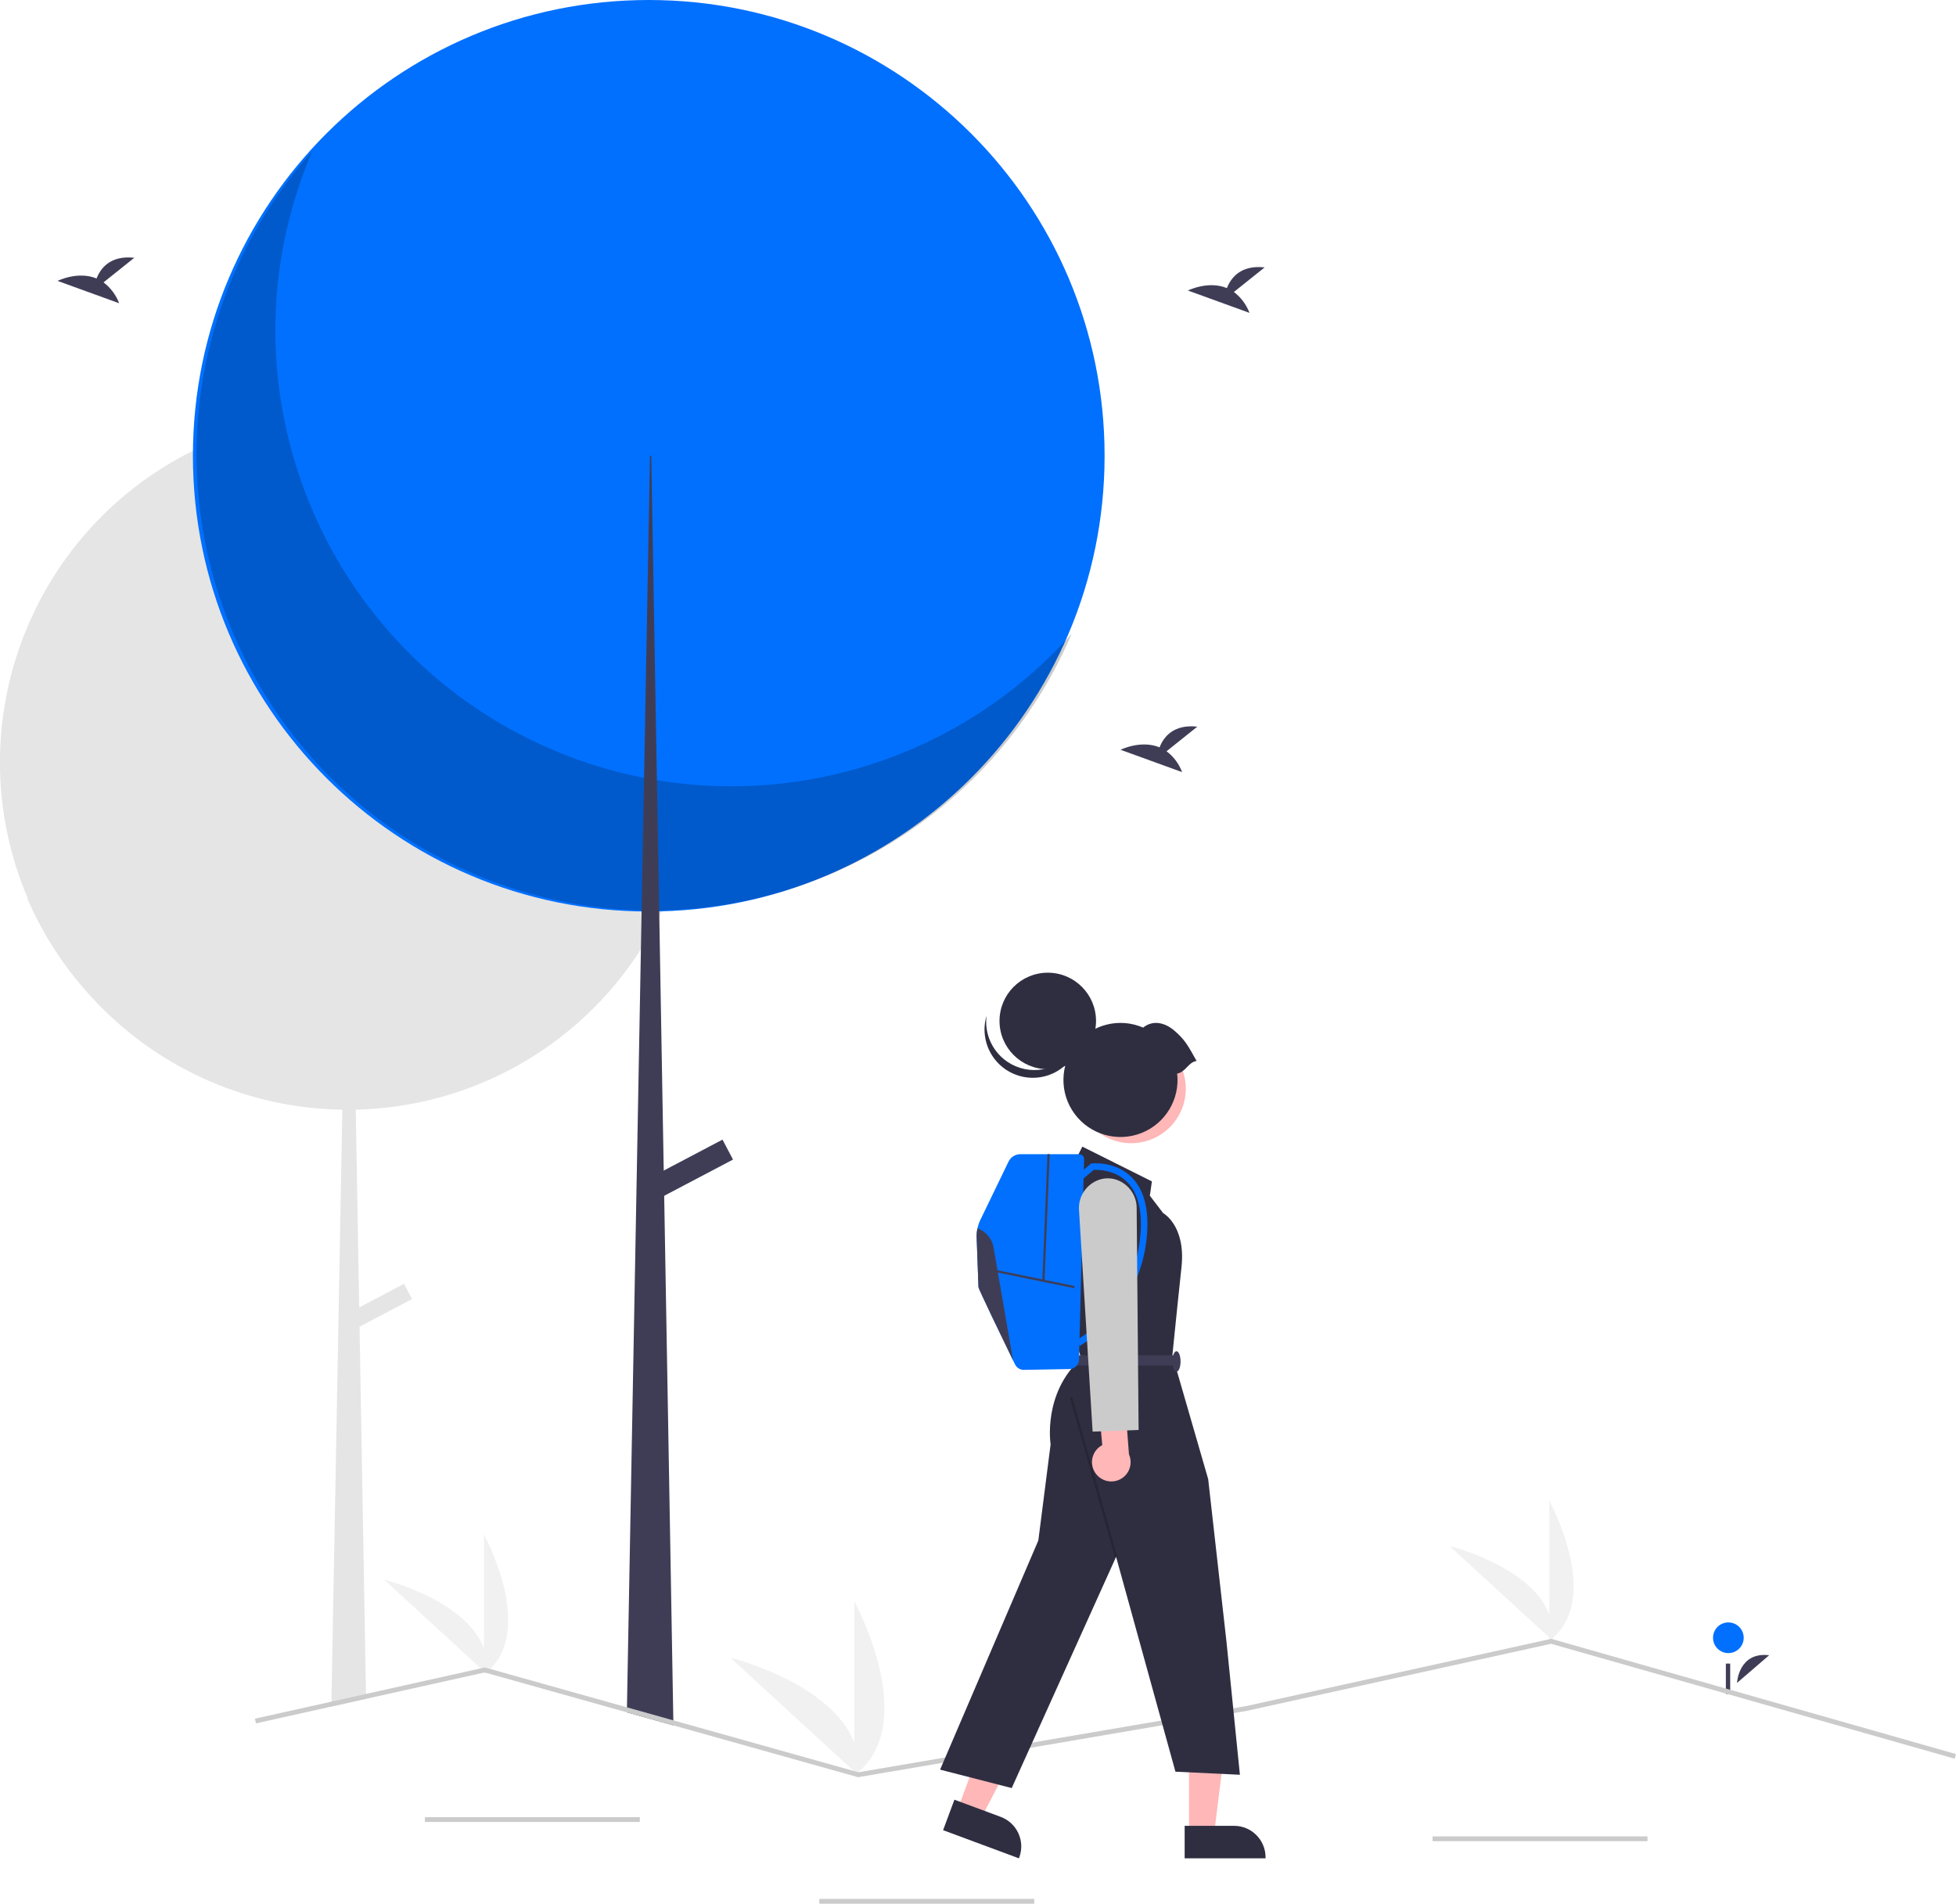
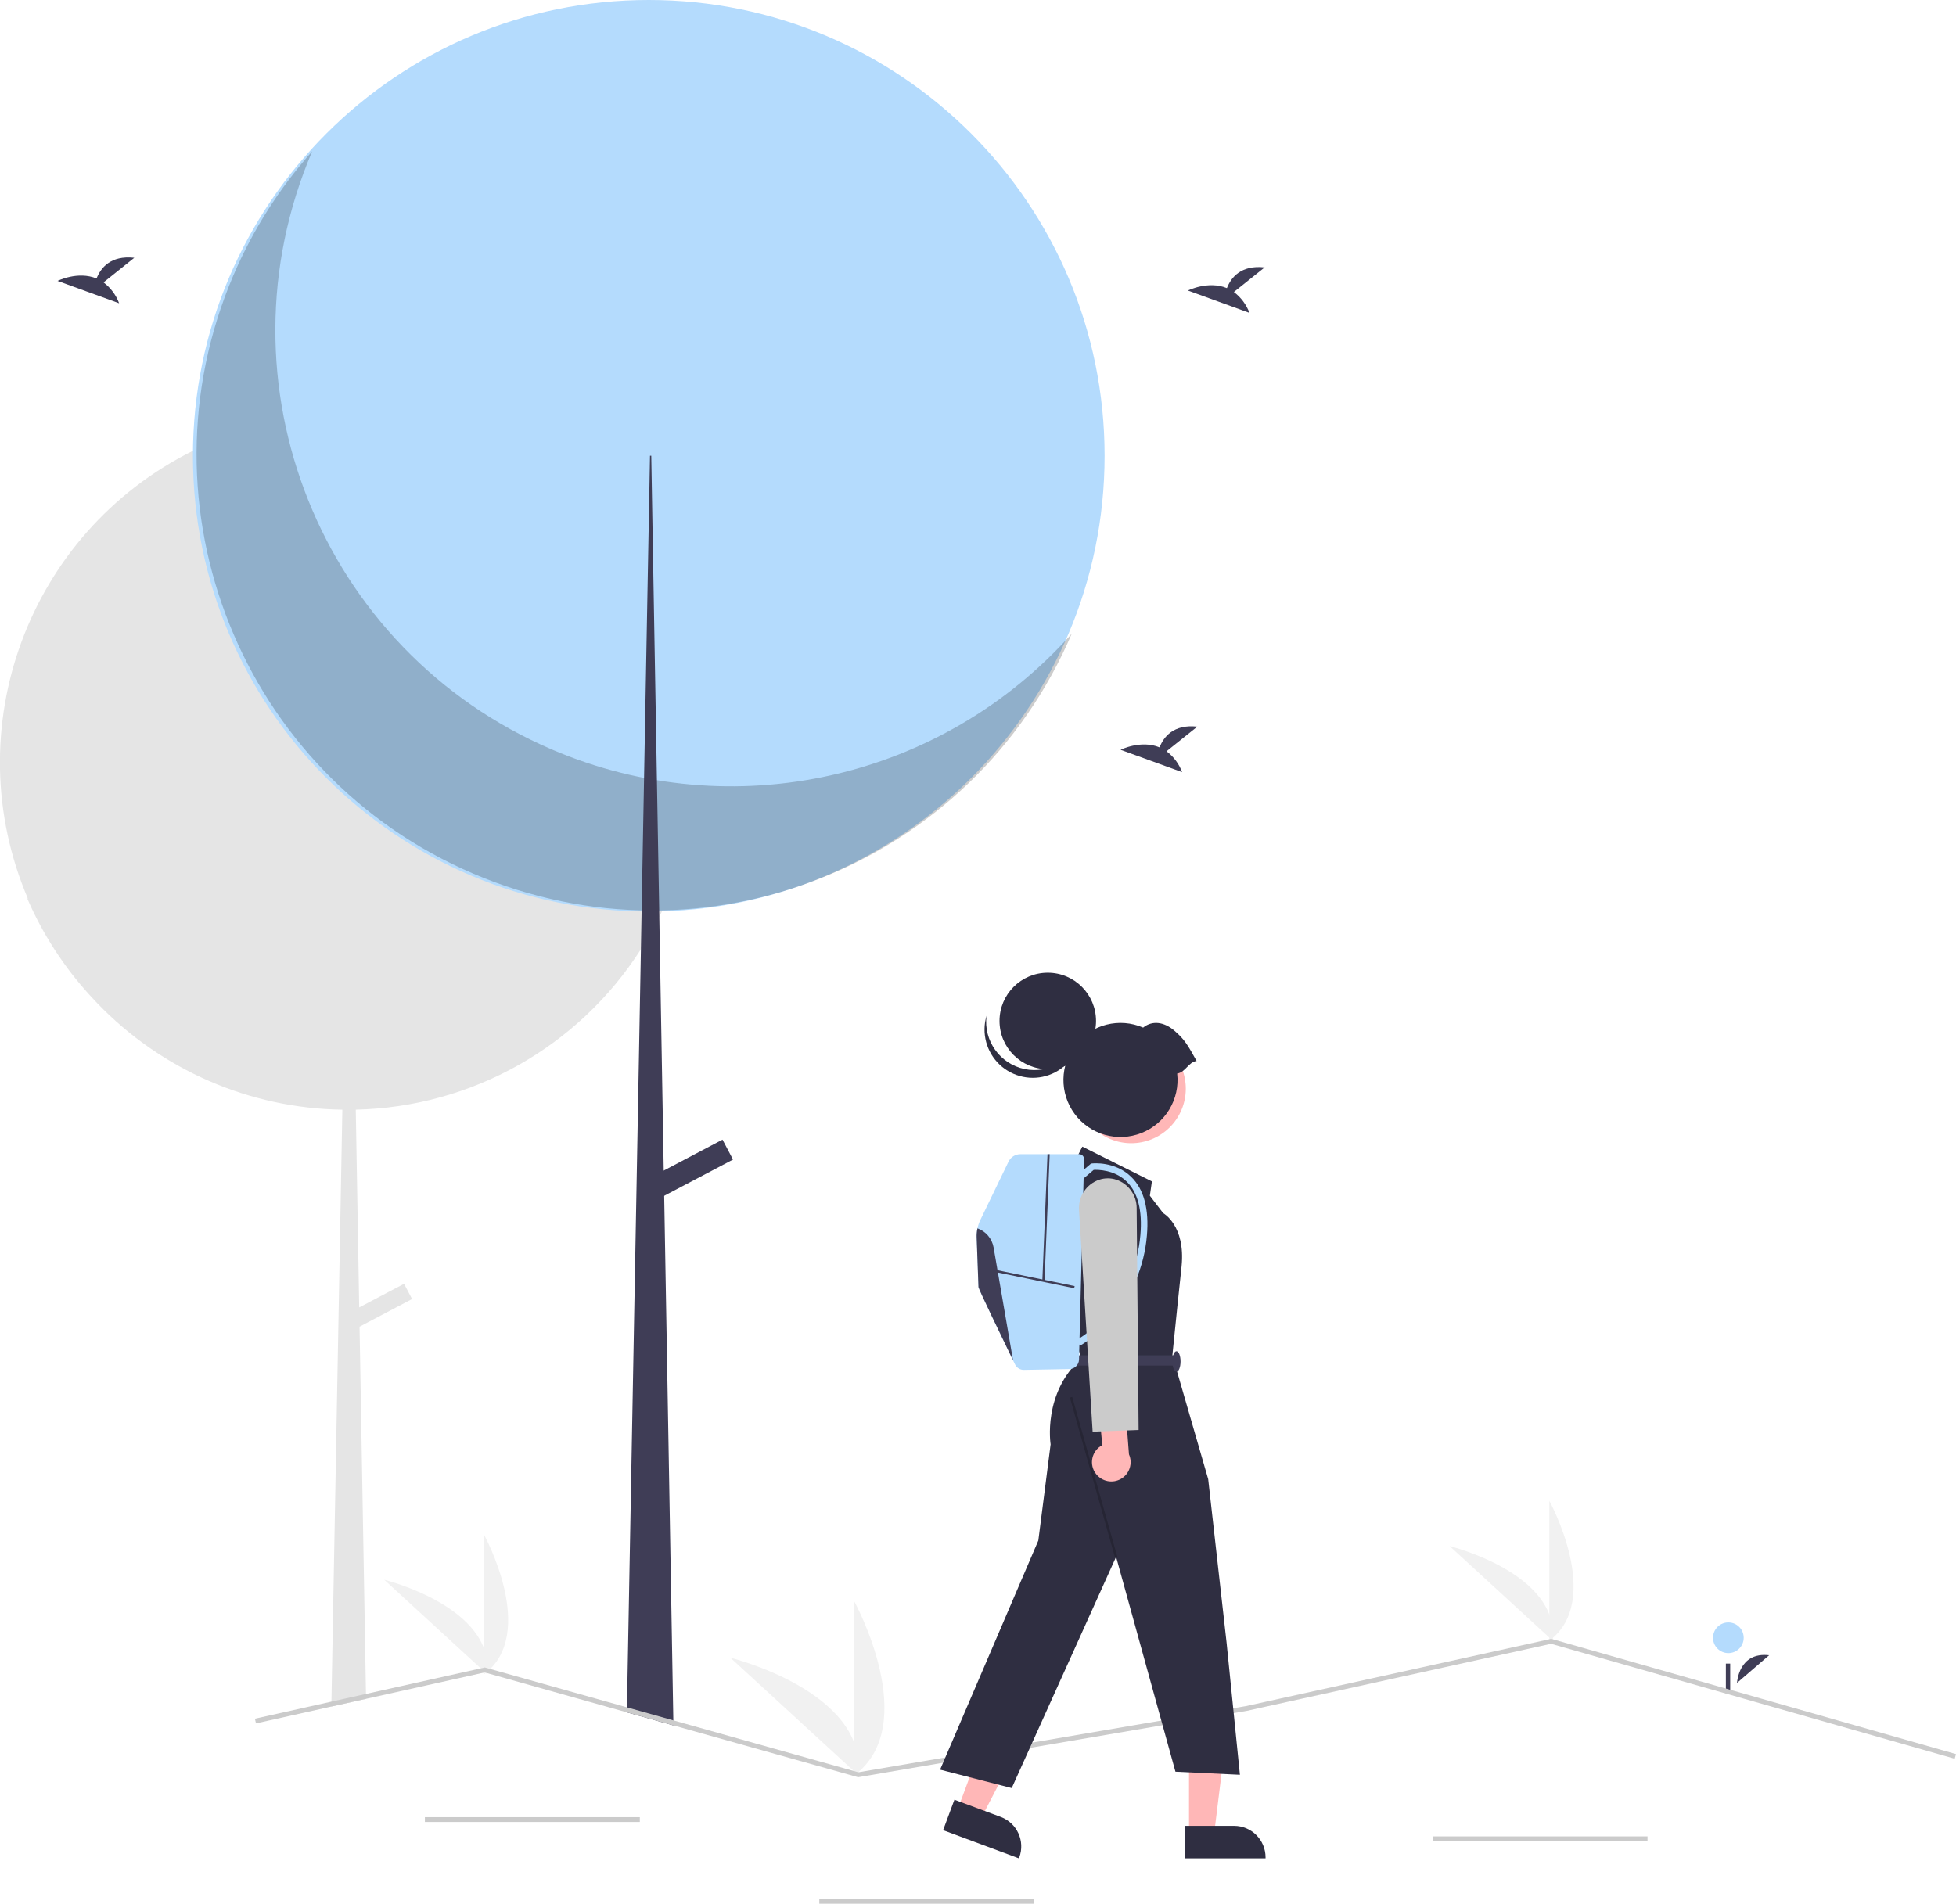
<svg xmlns="http://www.w3.org/2000/svg" id="b94fe11c-0eb8-406f-a1d9-ebff5bfd142f" data-name="Layer 1" width="813.31" height="791.716" viewBox="0 0 813.31 791.716">
  <path d="M915.604,754.032s.622-13.027,13.366-11.513" transform="translate(-193.3452 -54.14185)" fill="#3f3d56" />
-   <circle cx="718.658" cy="681.115" r="6.379" fill="#0170fe" />
+   <circle cx="718.658" cy="681.115" r="6.379" fill="#b4dbfd" />
  <rect x="717.62" y="691.857" width="1.801" height="12.604" fill="#3f3d56" />
  <path d="M482.565,371.062q0,4.785-.31,9.49a143.754,143.754,0,0,1-13.47,52.19c-.06.14-.13.27-.19.4-.36.76-.73,1.52-1.11,2.27a142.036,142.036,0,0,1-7.65,13.5,144.462,144.462,0,0,1-118.56,66.72l1.43,82.24,18.65-9.82,3.33,6.33-21.84,11.5,2.67,152.74.03,2.04-14.42,3.21.03-2.05,4.54-246.18a144.175,144.175,0,0,1-102-44.38c-.91-.94-1.81-1.91-2.69-2.87-.04-.04-.07-.08-.1-.11a144.767,144.767,0,0,1-26.34-40.76c.14.16.29.31.43.47a144.642,144.642,0,0,1,68.58-186.38c.5-.25,1.01-.49,1.51-.74a144.752,144.752,0,0,1,187.53,56.93c.88,1.48,1.73,2.99,2.55,4.51A143.852,143.852,0,0,1,482.565,371.062Z" transform="translate(-193.3452 -54.14185)" fill="#e5e5e5" />
-   <circle cx="269.754" cy="189.539" r="189.539" fill="#0170fe" />
+   <circle cx="269.754" cy="189.539" r="189.539" fill="#b4dbfd" />
  <path d="M323.149,117.084C281.998,213.344,326.672,324.739,422.933,365.89a189.554,189.554,0,0,0,216.045-48.204C597.831,413.95,486.438,458.631,390.174,417.484S249.23,264.944,290.377,168.68A189.556,189.556,0,0,1,323.149,117.084Z" transform="translate(-193.3452 -54.14185)" opacity="0.2" style="isolation:isolate" />
  <polygon points="280.01 717.56 260.65 712.13 260.69 710.05 266.49 394.77 266.78 379.05 266.79 378.59 267.8 323.51 269.27 243.67 269.27 243.66 270.27 189.54 270.8 189.54 271.82 248.17 273.15 324.48 274.1 378.63 274.1 379.03 274.14 381.26 274.14 381.27 275.98 486.82 276.17 497.31 279.97 715.46 280.01 717.56" fill="#3f3d56" />
  <rect x="462.578" y="535.801" width="35.408" height="9.373" transform="translate(-389.8361 231.8348) rotate(-27.76587)" fill="#3f3d56" />
  <rect x="176.669" y="755.716" width="89.372" height="2" fill="#cbcbcb" />
  <rect x="340.668" y="789.716" width="89.372" height="2" fill="#cbcbcb" />
  <rect x="595.668" y="763.716" width="89.372" height="2" fill="#cbcbcb" />
  <path d="M837.565,736.482V678.308S860.236,719.551,837.565,736.482Z" transform="translate(-193.3452 -54.14185)" fill="#f1f1f1" />
  <path d="M838.965,736.472l-42.854-39.341S841.825,708.321,838.965,736.472Z" transform="translate(-193.3452 -54.14185)" fill="#f1f1f1" />
  <path d="M394.565,750.482V692.308S417.236,733.551,394.565,750.482Z" transform="translate(-193.3452 -54.14185)" fill="#f1f1f1" />
  <path d="M395.965,750.472l-42.854-39.341S398.825,722.321,395.965,750.472Z" transform="translate(-193.3452 -54.14185)" fill="#f1f1f1" />
  <path d="M548.565,792.482v-72.34S576.757,771.428,548.565,792.482Z" transform="translate(-193.3452 -54.14185)" fill="#f1f1f1" />
  <path d="M550.306,792.469,497.017,743.548S553.862,757.463,550.306,792.469Z" transform="translate(-193.3452 -54.14185)" fill="#f1f1f1" />
  <polygon points="813.31 729.49 812.76 731.42 644.93 683.62 518.5 711.49 356.81 739.11 356.59 739.05 280.01 717.56 260.65 712.13 201.52 695.53 152.2 706.52 137.78 709.73 106.43 716.72 106 714.77 137.81 707.68 152.17 704.48 201.58 693.47 201.82 693.53 260.69 710.05 279.97 715.46 356.91 737.06 518.11 709.53 644.99 681.56 645.24 681.62 813.31 729.49" fill="#cbcbcb" />
  <path d="M706.396,175.579l12.795-10.233c-9.94-1.097-14.024,4.324-15.695,8.615-7.765-3.224-16.219,1.001-16.219,1.001l25.6,9.294A19.372,19.372,0,0,0,706.396,175.579Z" transform="translate(-193.3452 -54.14185)" fill="#3f3d56" />
  <path d="M236.396,171.579l12.795-10.233c-9.94-1.097-14.024,4.324-15.695,8.615-7.765-3.224-16.219,1.001-16.219,1.001l25.6,9.294A19.372,19.372,0,0,0,236.396,171.579Z" transform="translate(-193.3452 -54.14185)" fill="#3f3d56" />
  <path d="M678.396,366.579l12.795-10.233c-9.94-1.097-14.024,4.324-15.695,8.615-7.765-3.224-16.219,1.001-16.219,1.001l25.6,9.294A19.372,19.372,0,0,0,678.396,366.579Z" transform="translate(-193.3452 -54.14185)" fill="#3f3d56" />
  <polygon points="398.156 752.578 407.935 756.211 426.602 720.221 412.169 714.859 398.156 752.578" fill="#ffb7b7" />
  <path d="M590.193,802.6l19.258,7.155.001 0a13.093,13.093,0,0,1,7.713,16.833l-.148.399L585.485,815.272Z" transform="translate(-193.3452 -54.14185)" fill="#2f2e41" />
  <polygon points="494.392 762.733 504.824 762.732 509.787 722.494 494.39 722.495 494.392 762.733" fill="#ffb7b7" />
  <path d="M685.927,813.469l20.545-.001h.001A13.093,13.093,0,0,1,719.565,826.56v.425l-33.638.001Z" transform="translate(-193.3452 -54.14185)" fill="#2f2e41" />
  <path d="M639.975,537.805l3.404-6.807,28.931,14.466-.851,5.956,5.531,7.233s9.36,5.106,7.658,22.124l-1.702,16.168-2.127,20.848,14.891,51.481,7.658,68.074L708.9,792.231l-26.804-1.276-24.677-89.347-43.397,96.154L584.24,790.104l40.844-95.303,5.106-39.993s-3.404-21.273,12.764-35.739l-2.553-7.658V601.973l-8.509-45.022Z" transform="translate(-193.3452 -54.14185)" fill="#2f2e41" />
  <rect x="647.559" y="633.941" width="1" height="68.961" transform="translate(-350.4604 146.8801) rotate(-15.75119)" opacity="0.2" />
  <rect x="640.826" y="617.792" width="41.695" height="4.255" transform="translate(1130.002 1185.697) rotate(-180)" fill="#3f3d56" />
  <ellipse cx="489.176" cy="566.203" rx="1.702" ry="4.255" fill="#3f3d56" />
  <circle cx="663.719" cy="506.898" r="22.682" transform="translate(-292.7662 792.0001) rotate(-61.33678)" fill="#ffb7b7" />
  <circle cx="435.665" cy="424.594" r="20.066" fill="#2f2e41" />
  <path d="M603.546,476.586a20.067,20.067,0,1,0,39.143,8.229,20.067,20.067,0,0,1-39.143-8.229Z" transform="translate(-193.3452 -54.14185)" fill="#2f2e41" />
  <path d="M682.818,500.601a23.724,23.724,0,1,1-14.157-19.1c3.963-3.196,8.876-2.205,12.87,1.167,4.517,3.813,5.857,6.433,9.36,12.705C687.446,495.857,686.263,500.117,682.818,500.601Z" transform="translate(-193.3452 -54.14185)" fill="#2f2e41" />
-   <path d="M599.444,568.812c.254,6.722.757,19.953.757,20.628,0,.712,10.031,21.48,14.364,30.419v.005c.308.63.585,1.201.83,1.704a4.028,4.028,0,0,0,3.703,2.275l18.937-.34a4.036,4.036,0,0,0,3.966-3.934l2.112-83.315a2.06,2.06,0,0,0-2.058-2.112H617.634a5.491,5.491,0,0,0-4.941,3.1l-11.721,24.25a15.499,15.499,0,0,0-1.528,7.32Z" transform="translate(-193.3452 -54.14185)" fill="#0170fe" />
-   <path d="M642.331,613.852A54.232,54.232,0,0,0,655.27,602.916a60.008,60.008,0,0,0,14.955-34.888c.963-11.072-1.234-19.303-6.53-24.463-6.732-6.559-15.894-5.606-16.281-5.562l-.41.046-6.208,5.253,1.757,2.076,5.554-4.7c1.7-.085,8.641-.103,13.712,4.856,4.667,4.565,6.584,12.054,5.696,22.258a57.308,57.308,0,0,1-14.208,33.237,52.656,52.656,0,0,1-12.29,10.44Z" transform="translate(-193.3452 -54.14185)" fill="#0170fe" />
+   <path d="M599.444,568.812c.254,6.722.757,19.953.757,20.628,0,.712,10.031,21.48,14.364,30.419v.005c.308.63.585,1.201.83,1.704a4.028,4.028,0,0,0,3.703,2.275l18.937-.34a4.036,4.036,0,0,0,3.966-3.934l2.112-83.315a2.06,2.06,0,0,0-2.058-2.112H617.634a5.491,5.491,0,0,0-4.941,3.1l-11.721,24.25a15.499,15.499,0,0,0-1.528,7.32Z" transform="translate(-193.3452 -54.14185)" fill="#b4dbfd" />
+   <path d="M642.331,613.852A54.232,54.232,0,0,0,655.27,602.916a60.008,60.008,0,0,0,14.955-34.888c.963-11.072-1.234-19.303-6.53-24.463-6.732-6.559-15.894-5.606-16.281-5.562l-.41.046-6.208,5.253,1.757,2.076,5.554-4.7c1.7-.085,8.641-.103,13.712,4.856,4.667,4.565,6.584,12.054,5.696,22.258a57.308,57.308,0,0,1-14.208,33.237,52.656,52.656,0,0,1-12.29,10.44Z" transform="translate(-193.3452 -54.14185)" fill="#b4dbfd" />
  <rect x="623.091" y="569.151" width="0.906" height="33.78" transform="translate(-269.3066 1024.791) rotate(-78.39377)" fill="#3f3d56" />
  <rect x="601.931" y="560.014" width="52.695" height="0.907" transform="translate(-150.6921 1111.222) rotate(-87.66255)" fill="#3f3d56" />
  <path d="M599.444,568.812c.254,6.722.757,19.953.757,20.628,0,.712,10.031,21.48,14.364,30.419l-8.077-46.899a10.338,10.338,0,0,0-6.713-7.973A15.214,15.214,0,0,0,599.444,568.812Z" transform="translate(-193.3452 -54.14185)" fill="#3f3d56" />
  <path d="M649.07,667.1a7.979,7.979,0,0,1,2.595-11.957l-1.642-18.16,10.792-3.689,1.958,25.677a8.022,8.022,0,0,1-13.704,8.128Z" transform="translate(-193.3452 -54.14185)" fill="#ffb7b7" />
  <path d="M642.006,557.5a12.45,12.45,0,0,1,8.422-12.742,11.309,11.309,0,0,1,7.113.006,12.449,12.449,0,0,1,8.433,11.849l.809,92.222-19.123.693Z" transform="translate(-193.3452 -54.14185)" fill="#cbcbcb" />
</svg>
